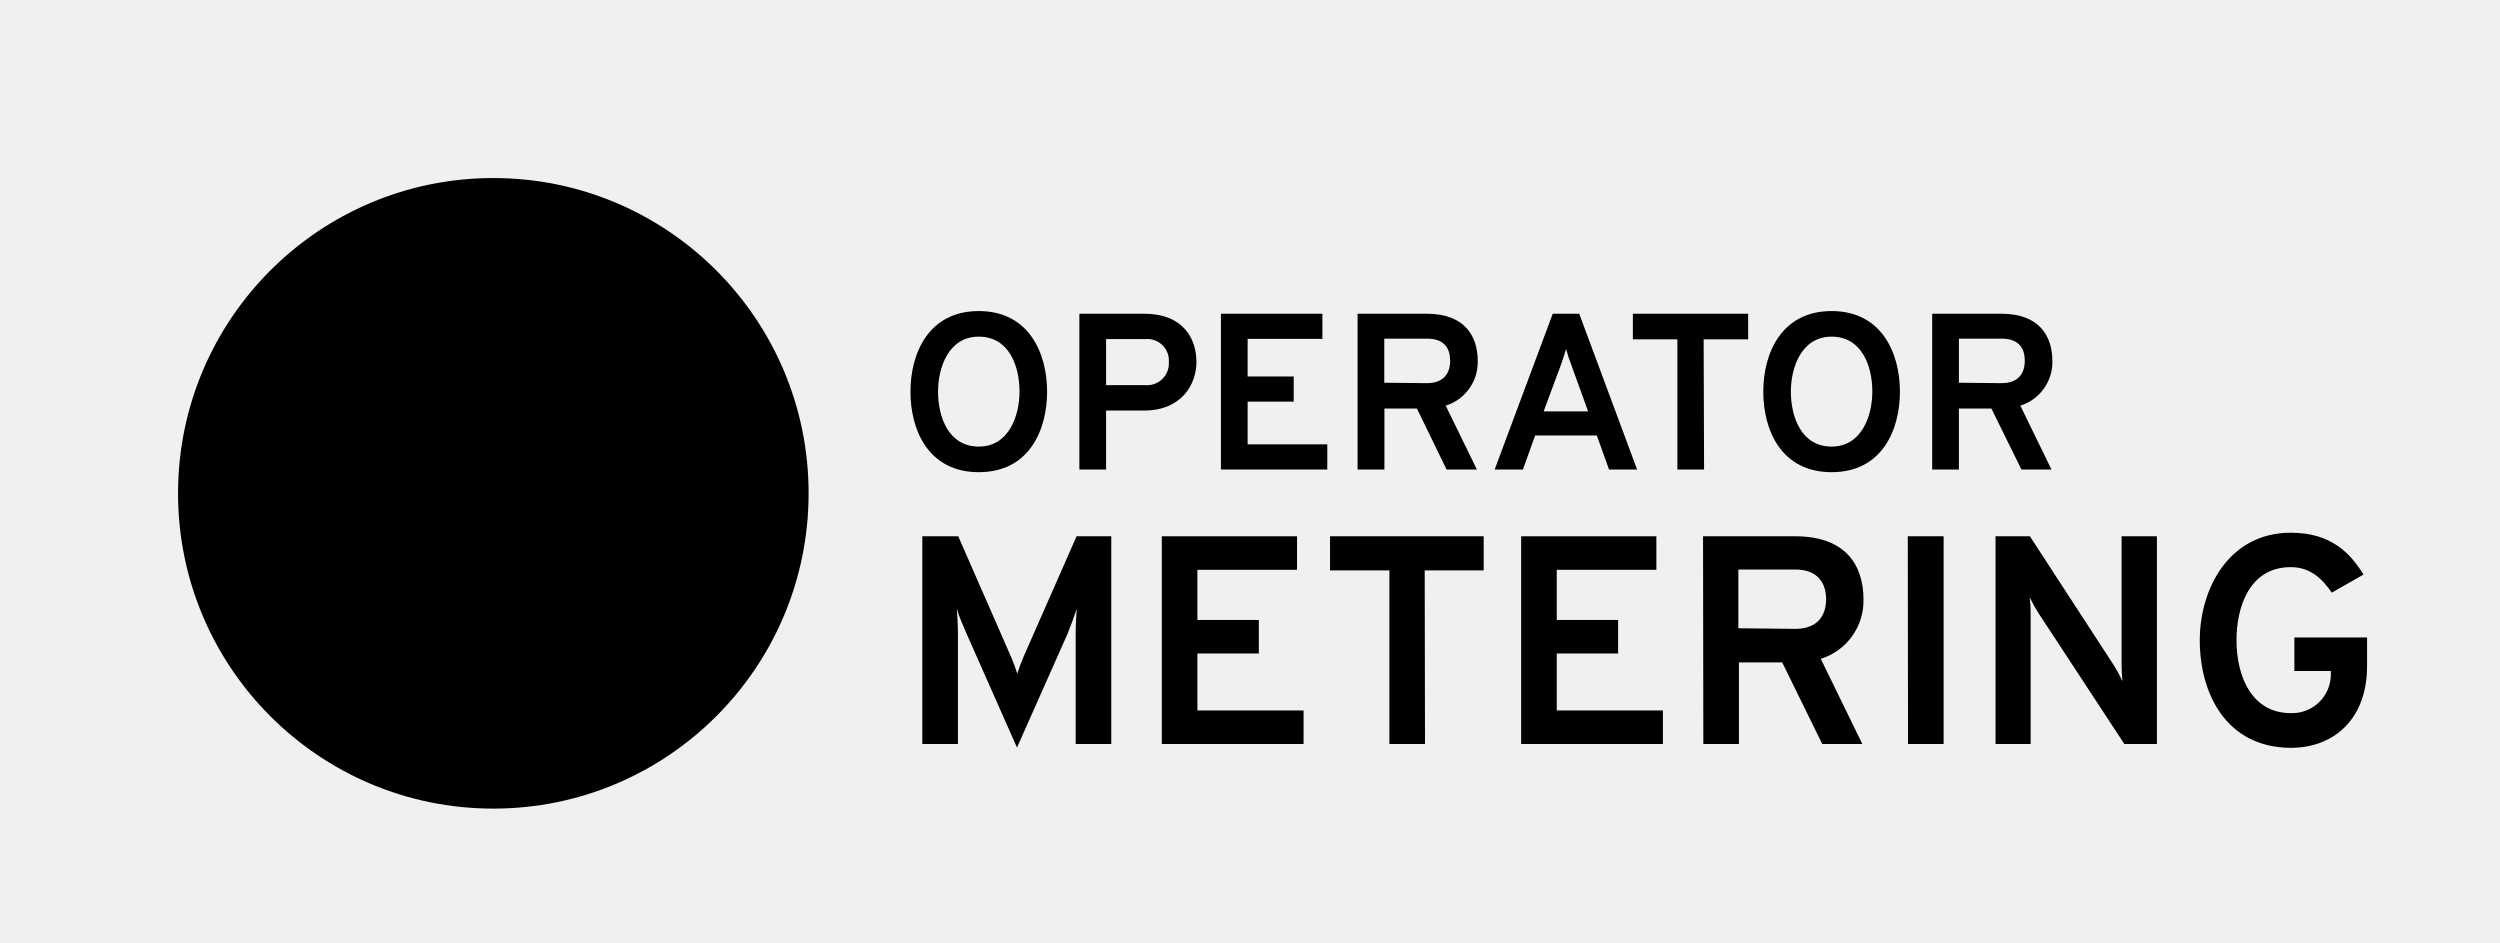
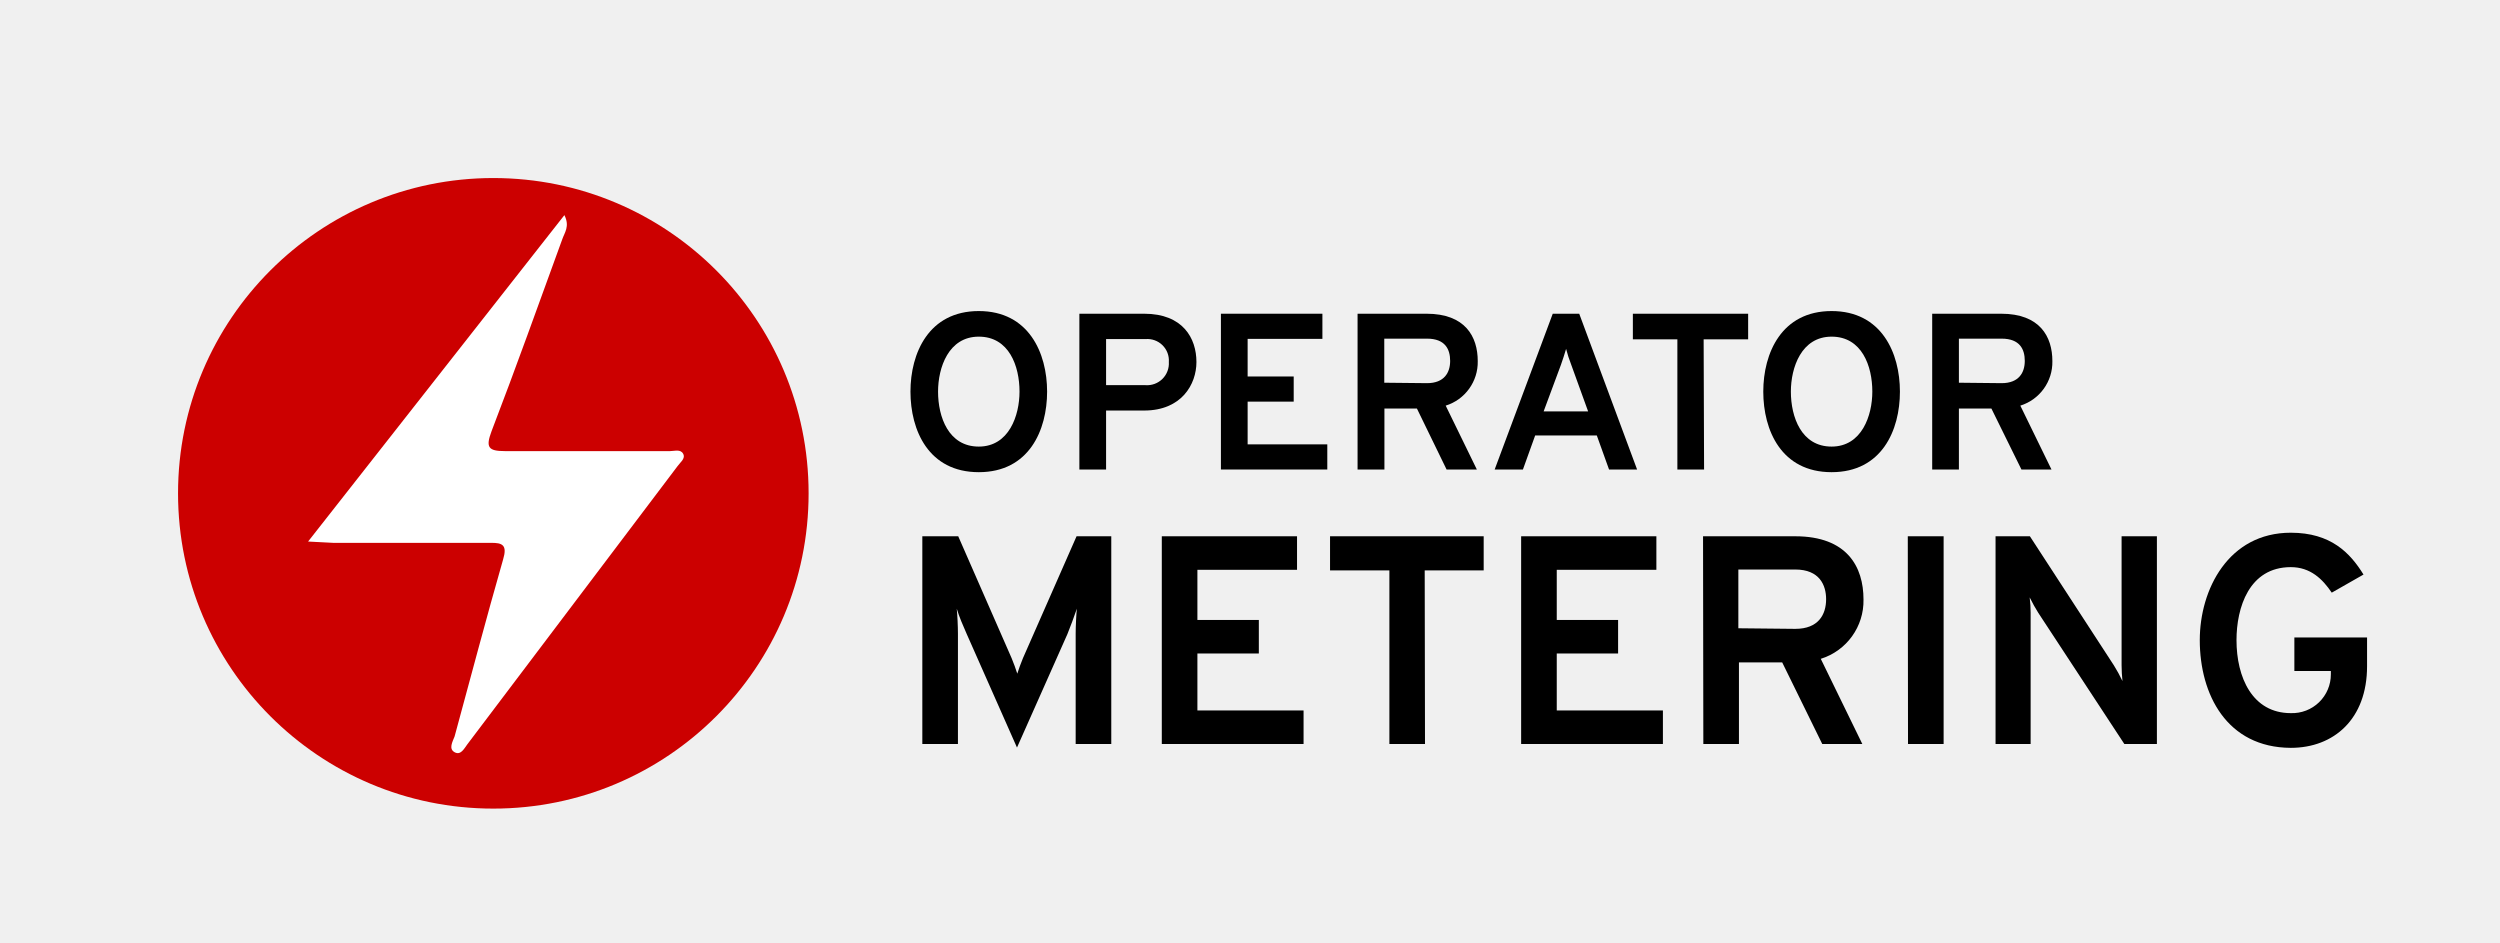
<svg xmlns="http://www.w3.org/2000/svg" id="Layer_1" data-name="Layer 1" viewBox="0 0 337 127">
  <defs>
-     <style>.cls-1{***REMOVED***ll:#c00;}.cls-2{***REMOVED***ll:#fff;}</style>
+     <style>.cls-1{fill:#c00;}.cls-2{fill:#fff;}</style>
  </defs>
  <g id="Page-1">
    <path id="Fill-1" class="cls-1" d="M66.5,24A42.5,42.5,0,1,1,24,66.5,42.51,42.51,0,0,1,66.5,24" />
    <path id="Fill-5" class="cls-2" d="M41.53,73,76.08,29c.77,1.52,0,2.38-.3,3.29-3.14,8.61-6.23,17.28-9.52,25.84-.81,2.17-.46,2.68,1.82,2.68H90.32c.6,0,1.42-.3,1.77.36s-.41,1.16-.76,1.67L63,100.33c-.45.61-.9,1.52-1.72,1.07s-.3-1.37,0-2.13c2.18-8,4.26-15.91,6.54-23.86.56-1.87,0-2.28-1.72-2.23H45Z" />
  </g>
  <path d="M122.73,52.79c0-5.19,2.46-10.86,9.21-10.86s9.21,5.67,9.21,10.86-2.43,10.86-9.21,10.86S122.73,58,122.73,52.79Zm14.7,0c0-3.45-1.41-7.41-5.49-7.41s-5.49,4.17-5.49,7.41c0,3.42,1.41,7.41,5.49,7.41S137.43,56,137.43,52.79Z" />
  <path d="M145.5,42.29h8.73c5.22,0,7.05,3.3,7.05,6.51,0,3-2,6.54-7.05,6.54H149.1v7.95h-3.6Zm12.06,6.51a2.9,2.9,0,0,0-3.15-3.09H149.1v6.21h5.31A2.94,2.94,0,0,0,157.56,48.8Z" />
  <path d="M164.58,42.29h13.68v3.39H168.18v5.07h6.21v3.39h-6.21V59.9h10.74v3.39H164.58Z" />
  <path d="M183,42.29h9.3c5.22,0,6.9,3.09,6.9,6.39a6.15,6.15,0,0,1-4.32,6l4.2,8.61H195L191,55.07h-4.38v8.22H183Zm9.36,9.36c2.34,0,3.12-1.44,3.12-3s-.66-3-3.12-3h-5.76v5.94Z" />
  <path d="M215.25,58.7h-8.31l-1.65,4.59h-3.81l7.83-21h3.57l7.8,21H216.9Zm-3.45-9.54a17.63,17.63,0,0,1-.69-2.13c-.18.63-.48,1.53-.69,2.13l-2.34,6.3h6Z" />
  <path d="M229.71,63.29h-3.6V45.74h-6V42.29h15.54v3.45h-6Z" />
  <path d="M237.69,52.79c0-5.19,2.46-10.86,9.21-10.86s9.21,5.67,9.21,10.86-2.43,10.86-9.21,10.86S237.69,58,237.69,52.79Zm14.7,0c0-3.45-1.41-7.41-5.49-7.41s-5.49,4.17-5.49,7.41c0,3.42,1.41,7.41,5.49,7.41S252.39,56,252.39,52.79Z" />
  <path d="M260.46,42.29h9.3c5.22,0,6.9,3.09,6.9,6.39a6.15,6.15,0,0,1-4.32,6l4.2,8.61h-4.05l-4.05-8.22h-4.38v8.22h-3.6Zm9.36,9.36c2.34,0,3.12-1.44,3.12-3s-.66-3-3.12-3h-5.76v5.94Z" />
  <path d="M145,100.29V85.41c0-1,.08-2.6.16-3.36-.36,1.08-.88,2.44-1.28,3.44l-6.79,15.28-6.8-15.36c-.44-1-1-2.28-1.32-3.36.08.76.16,2.36.16,3.36v14.88h-4.8v-28h4.84l7.2,16.44c.28.68.56,1.44.76,2.08.2-.64.48-1.4.76-2.08l7.23-16.44h4.68v28Z" />
  <path d="M156.61,72.29h18.23v4.52H161.41v6.76h8.28v4.52h-8.28v7.68h14.31v4.52H156.61Z" />
  <path d="M192.09,100.29h-4.8V76.89h-8v-4.6H200v4.6h-7.95Z" />
  <path d="M205.05,72.29h18.23v4.52H209.85v6.76h8.27v4.52h-8.27v7.68h14.31v4.52H205.05Z" />
  <path d="M229.57,72.29H242c7,0,9.2,4.12,9.2,8.52a8.2,8.2,0,0,1-5.76,8l5.6,11.48h-5.4l-5.4-11h-5.83v11h-4.8ZM242,84.77c3.12,0,4.16-1.92,4.16-4,0-1.88-.88-4-4.16-4h-7.67v7.92Z" />
  <path d="M257.17,72.29H262v28h-4.8Z" />
  <path d="M286.36,100.29l-11.6-17.68c-.36-.56-.8-1.36-1.16-2.08a16.13,16.13,0,0,1,.13,2.08v17.68H269v-28h4.63l11.32,17.4a21,21,0,0,1,1.16,2.12,20.54,20.54,0,0,1-.12-2.12V72.29h4.76v28Z" />
  <path d="M296.53,86.29c0-6.84,3.87-14.48,12.27-14.48,5.4,0,8,2.72,9.8,5.64l-4.28,2.44c-1.24-1.84-2.88-3.44-5.52-3.44-5.64,0-7.32,5.48-7.32,9.84,0,5,2.12,9.84,7.32,9.84a5.22,5.22,0,0,0,5.4-5.24v-.44h-4.92V85.93h9.8v3.88c0,7.12-4.48,11-10.28,11C300.17,100.77,296.53,93.61,296.53,86.29Z" />
</svg>
